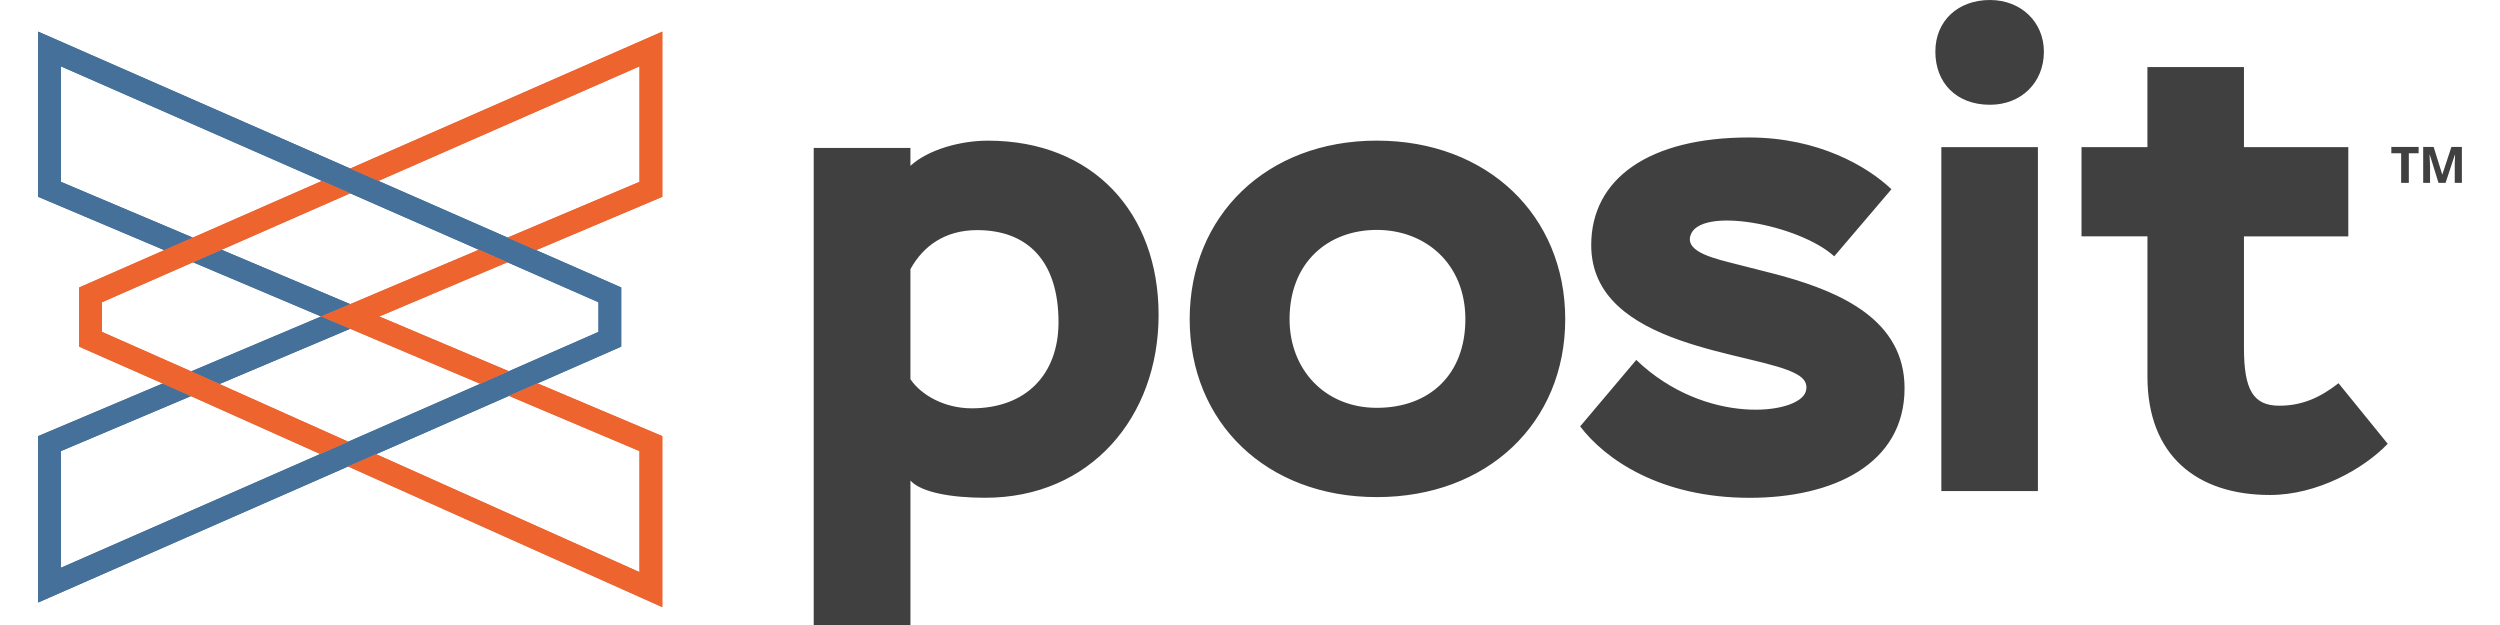
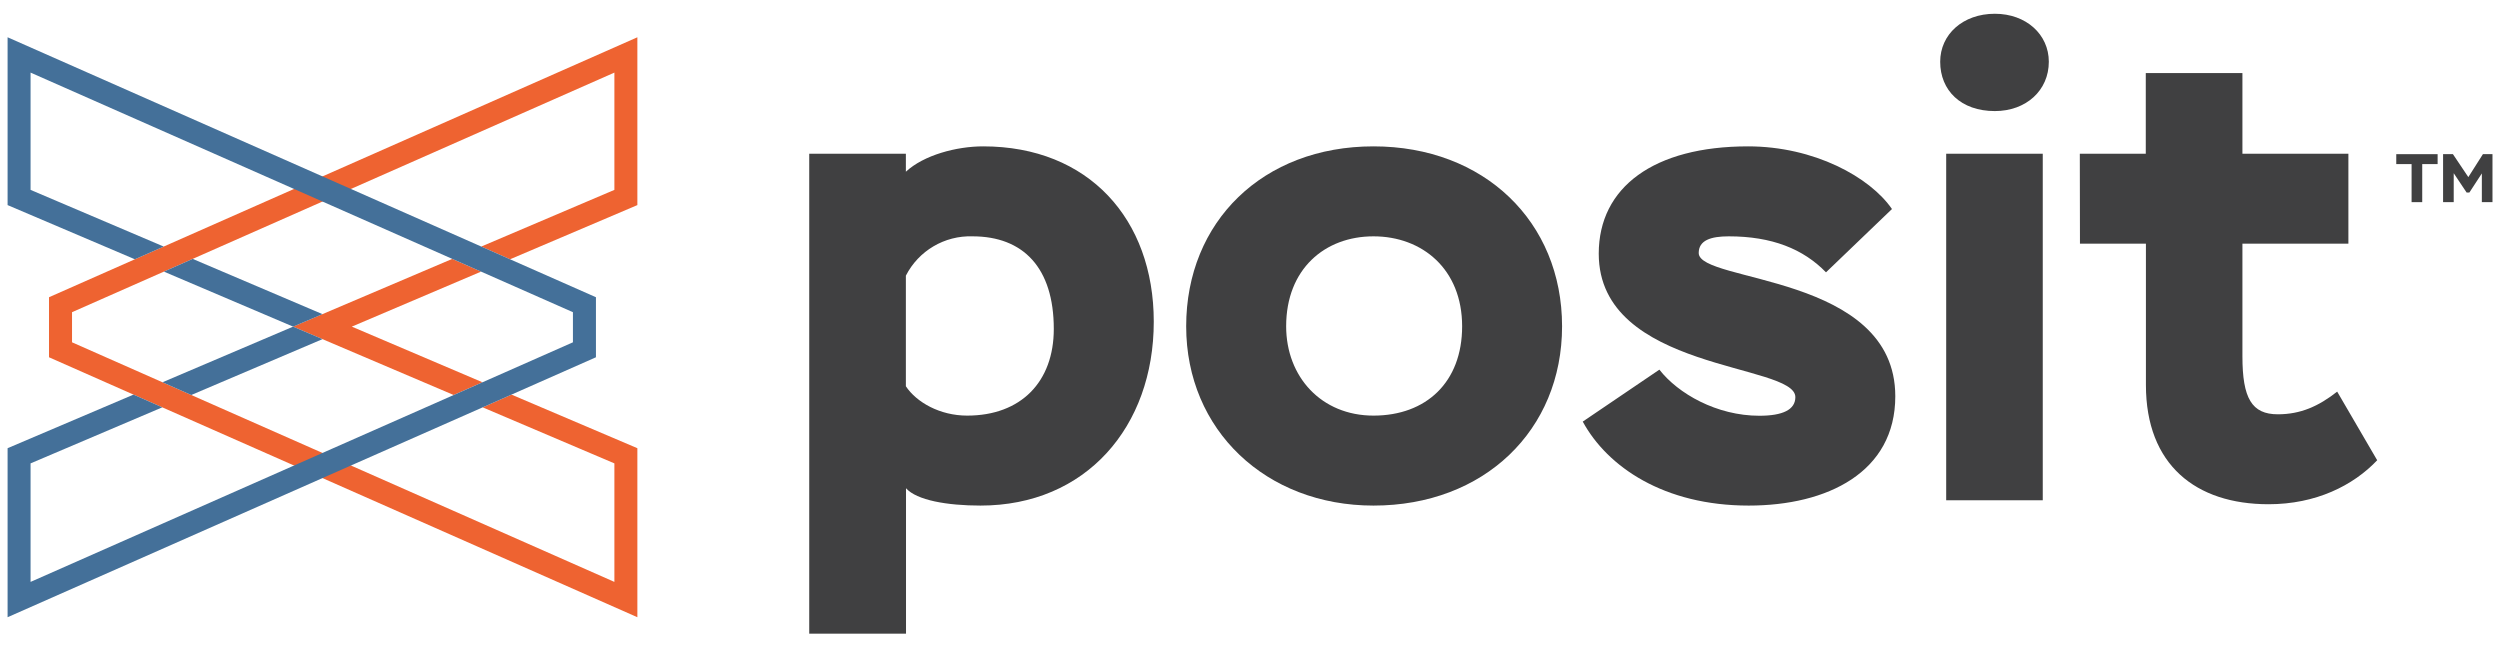
- <svg width="96" height="24" viewBox="0 0 159 41" fill="none">
-   <path d="m10.043 24.362 1.855.83 8.577-3.625-1.909-.808-8.523 3.603Z" fill="#447099" />
-   <path d="m12.034 16.384-1.874.821 8.404 3.555 1.909-.808-8.44-3.568Z" fill="#447099" />
-   <path d="m32.67 16.41-1.873-.824-8.474-3.719-1.85-.812L0 2.074v10.836l8.278 3.5 1.873-.822-8.657-3.66V4.353l17.13 7.515 1.849.814 8.44 3.703 1.873.821 5.973 2.622v1.944l-5.882 2.58-1.873.823-8.662 3.8-1.836.808-17.012 7.464v-7.655l8.53-3.607-1.854-.828L0 28.61v10.916L20.337 30.6l1.836-.805 8.716-3.826 1.873-.821 5.491-2.41v-3.88l-5.582-2.45Z" fill="#447099" />
-   <path d="m22.38 20.76 8.404-3.555-1.874-.82-8.44 3.567-1.907.807 1.908.808L29 25.174l1.874-.823-8.496-3.591ZM39.45 29.591v7.94l-17.278-7.737-1.836.807 20.611 9.227V28.61l-8.186-3.461-1.874.821 8.564 3.622ZM40.948 2.073l-20.475 8.983 1.85.811 17.129-7.515v7.576l-8.655 3.658 1.873.824 8.278-3.5V2.072Z" fill="#ED642F" />
-   <path d="m10.04 24.362-5.852-2.59v-1.945l5.97-2.622 1.874-.82 8.44-3.706-1.85-.812-8.473 3.72-1.875.823-5.583 2.449v3.88l5.478 2.416 1.854.83 8.482 3.797 1.835-.807-8.446-3.782-1.854-.83Z" fill="#ED642F" />
-   <path d="m10.043 24.362 1.855.83 8.577-3.625-1.909-.808-8.523 3.603Z" fill="#447099" />
-   <path d="m12.034 16.384-1.874.821 8.404 3.555 1.909-.808-8.44-3.568Z" fill="#447099" />
-   <path d="m32.67 16.41-1.873-.824-8.474-3.719-1.85-.812L0 2.074v10.836l8.278 3.5 1.873-.822-8.657-3.66V4.353l17.13 7.515 1.849.814 8.44 3.703 1.873.821 5.973 2.622v1.944l-5.882 2.58-1.873.823-8.662 3.8-1.836.808-17.012 7.464v-7.655l8.53-3.607-1.854-.828L0 28.61v10.916L20.337 30.6l1.836-.805 8.716-3.826 1.873-.821 5.491-2.41v-3.88l-5.582-2.45Z" fill="#447099" />
-   <path d="m22.38 20.76 8.404-3.555-1.874-.82-8.44 3.567-1.907.807 1.908.808L29 25.174l1.874-.823-8.496-3.591ZM39.45 29.591v7.94l-17.278-7.737-1.836.807 20.611 9.227V28.61l-8.186-3.461-1.874.821 8.564 3.622ZM40.948 2.073l-20.475 8.983 1.85.811 17.129-7.515v7.576l-8.655 3.658 1.873.824 8.278-3.5V2.072Z" fill="#ED642F" />
-   <path d="m10.04 24.362-5.852-2.59v-1.945l5.97-2.622 1.874-.82 8.44-3.706-1.85-.812-8.473 3.72-1.875.823-5.583 2.449v3.88l5.478 2.416 1.854.83 8.482 3.797 1.835-.807-8.446-3.782-1.854-.83Z" fill="#ED642F" />
-   <path class="masked-path" d="M87.818 9.225c7.25 0 12.361 4.903 12.361 11.713S95.069 32.61 87.818 32.61c-7.252 0-12.275-4.903-12.275-11.672 0-6.768 5.023-11.713 12.275-11.713Zm0 17.528c3.451 0 5.81-2.17 5.81-5.815 0-3.644-2.62-5.856-5.81-5.856-3.19 0-5.723 2.125-5.723 5.856 0 3.299 2.316 5.815 5.723 5.815ZM128.042 0c2.053 0 3.538 1.46 3.538 3.389 0 2.026-1.485 3.484-3.538 3.484-2.227 0-3.583-1.458-3.583-3.484S125.944 0 128.042 0Zm-3.19 9.65h6.335v22.563h-6.335V9.65ZM134.045 9.65h4.325V4.4h6.334v5.25h6.845v5.857h-6.845v7.332c0 2.733.611 3.775 2.316 3.775 1.485 0 2.665-.52 3.887-1.475l3.227 3.973c-1.574 1.65-4.625 3.359-7.725 3.359-4.761 0-8.037-2.561-8.037-7.767v-9.199h-4.325V9.648l-.002.003ZM155.519 11.998h-.504v-1.942h-.644v-.417h1.791v.417h-.643v1.942ZM157.466 11.998l-.572-1.85h-.014c.021.377.031.629.031.754v1.096h-.45V9.639h.686l.562 1.803h.009l.595-1.803h.686v2.359h-.468V10.88c0-.053 0-.114.002-.181 0-.07.01-.251.021-.55h-.014l-.611 1.848h-.463ZM121.573 12.41c-1.553-1.48-4.773-3.392-9.346-3.392-6.512 0-10.343 2.675-10.343 7.062 0 6.808 10.917 6.973 13.495 8.476.466.258.742.618.576 1.142-.485 1.51-6.603 2.247-11.116-2.087l-3.681 4.36c1.639 2.155 5.255 4.686 11.121 4.686 5.449 0 10.16-2.193 10.16-7.192 0-4.482-4.203-6.285-7.94-7.34-1.064-.291-2.092-.531-2.981-.768-1.473-.375-3.447-.796-3.131-1.889.574-1.986 7.142-.742 9.439 1.347l3.754-4.403-.007-.003ZM50.88 9.704h6.344v1.175c1.18-1.087 3.326-1.652 5.077-1.652 6.913 0 11.203 4.738 11.203 11.432S69.04 32.654 62.125 32.654c-2.187 0-4.2-.346-4.9-1.13V41H50.88V9.704Zm6.344 7.955v7.215c.7 1.042 2.232 1.912 4.026 1.912 3.545 0 5.688-2.217 5.688-5.65 0-3.998-2.012-6.04-5.34-6.04-2.1 0-3.542 1.041-4.374 2.563Z" fill="#404041" />
+ <svg xmlns="http://www.w3.org/2000/svg" viewBox="0 0 704.93 182.52">
+   <defs>
+     <style>.cls-1{fill:#404041;}.cls-2{fill:#ee6331;}.cls-3{fill:#447099;}</style>
+   </defs>
+   <g id="full-rgb">
+     <path id="fullLogo" class="cls-1" d="M228.18,43.34h27.25v5.08c5.07-4.7,14.28-7.15,21.79-7.15,29.7,0,48.11,20.49,48.11,49.43,0,29.69-19.17,51.86-48.86,51.86-9.39,0-18-1.5-21-4.89v41H228.18Zm27.25,34.39v31.19c3,4.51,9.58,8.27,17.28,8.27,15.23,0,24.43-9.58,24.43-24.43,0-17.29-8.64-26.12-22.92-26.12A20.36,20.36,0,0,0,255.43,77.73Z" />
+     <path id="fullLogo-2" data-name="fullLogo" class="cls-1" d="M387.28,41.27c31.19,0,53.18,21.24,53.18,50.74,0,29.31-22,50.55-53.18,50.55-30.26,0-52.81-21.24-52.81-50.55C334.47,62.51,356.09,41.27,387.28,41.27Zm0,75.92c14.84,0,25-9.39,25-25.18,0-16.16-11.28-25.37-25-25.37S362.66,75.85,362.66,92C362.66,106.29,372.62,117.19,387.28,117.19Z" />
+     <path id="fullLogo-3" data-name="fullLogo" class="cls-1" d="M450.8,71.53c0-18.79,15.6-30.26,42.1-30.26,18.6,0,34.38,8.65,40.58,17.67l-18.6,17.85c-6.39-6.58-15.22-10.15-27.43-10.15-5.08,0-8.46,1.13-8.46,4.7,0,8.46,55.43,5.83,55.43,40.4,0,21.42-19.16,30.82-41.34,30.82-23.86,0-39.83-10.9-46.79-23.68l21.61-14.65c5.27,6.76,16.16,13,28.19,13,6.58,0,10.15-1.69,10.15-5.26C506.24,102.35,450.8,104.79,450.8,71.53Z" />
+     <path id="fullLogo-4" data-name="fullLogo" class="cls-1" d="M562.49,3.88c8.83,0,15.22,5.83,15.22,13.53,0,8.08-6.39,13.91-15.22,13.91-9.58,0-15.41-5.83-15.41-13.91C547.08,9.71,553.47,3.88,562.49,3.88ZM548.77,43.34H576v97.72H548.77Z" />
+     <path id="fullLogo-5" data-name="fullLogo" class="cls-1" d="M586.45,43.34h18.6V20.6H632.3V43.34h29.88V68.71H632.3v31.76c0,11.84,2.63,16.35,10,16.35,6.39,0,11.46-2.26,16.72-6.39l11.28,19.35c-6.77,7.14-17.29,12.4-30.63,12.4-20.49,0-34.58-11.08-34.58-33.63V68.71h-18.6Z" />
+     <path id="fullLogo-6" data-name="fullLogo" class="cls-1" d="M675.68,43.47h11.66v2.8H683V57h-3V46.27h-4.32Z" />
+     <path id="fullLogo-7" data-name="fullLogo" class="cls-1" d="M688.88,43.47h2.78L696,49.94l4.11-6.47h2.7V57h-3v-8.1l-3.51,5.38h-.79l-3.63-5.44V57h-3Z" />
+     <polygon id="fullLogo-8" data-name="fullLogo" class="cls-2" points="38.03 73.11 46.16 69.52 82.91 53.28 90.93 49.74 179.72 10.51 179.72 57.83 143.82 73.11 135.7 69.52 173.24 53.54 173.24 20.47 98.95 53.28 90.93 56.83 54.33 73 46.21 76.59 20.31 88.03 20.31 96.52 45.81 107.79 53.93 111.38 91.5 127.97 99.47 131.49 173.24 164.08 173.24 130.66 136.1 114.86 144.22 111.27 179.72 126.38 179.72 174.04 91.53 135.07 83.56 131.55 45.76 114.86 37.64 111.27 13.82 100.74 13.82 83.81 38.03 73.11" />
+     <polygon class="cls-2" points="99.2 92.1 135.65 76.59 127.52 73 82.64 92.1 127.92 111.38 136.04 107.79 99.2 92.1" />
+     <polygon id="fullLogo-9" data-name="fullLogo" class="cls-3" points="45.81 107.79 53.93 111.38 90.93 95.63 82.65 92.1 45.81 107.79" />
+     <polygon id="fullLogo-10" data-name="fullLogo" class="cls-3" points="54.33 73 46.21 76.59 82.65 92.1 90.93 88.58 54.33 73" />
+     <polygon id="fullLogo-11" data-name="fullLogo" class="cls-3" points="143.82 73.11 135.7 69.52 98.95 53.28 90.93 49.74 2.14 10.51 2.14 57.83 38.03 73.11 46.16 69.52 8.62 53.54 8.62 20.47 82.91 53.28 90.93 56.83 127.53 73 135.65 76.59 161.55 88.03 161.55 96.52 136.05 107.79 127.93 111.38 90.36 127.97 82.39 131.49 8.62 164.08 8.62 130.66 45.76 114.86 37.64 111.27 2.14 126.38 2.14 174.04 90.33 135.07 98.3 131.55 136.1 114.86 144.22 111.27 168.04 100.74 168.04 83.81 143.82 73.11" />
+   </g>
</svg>
